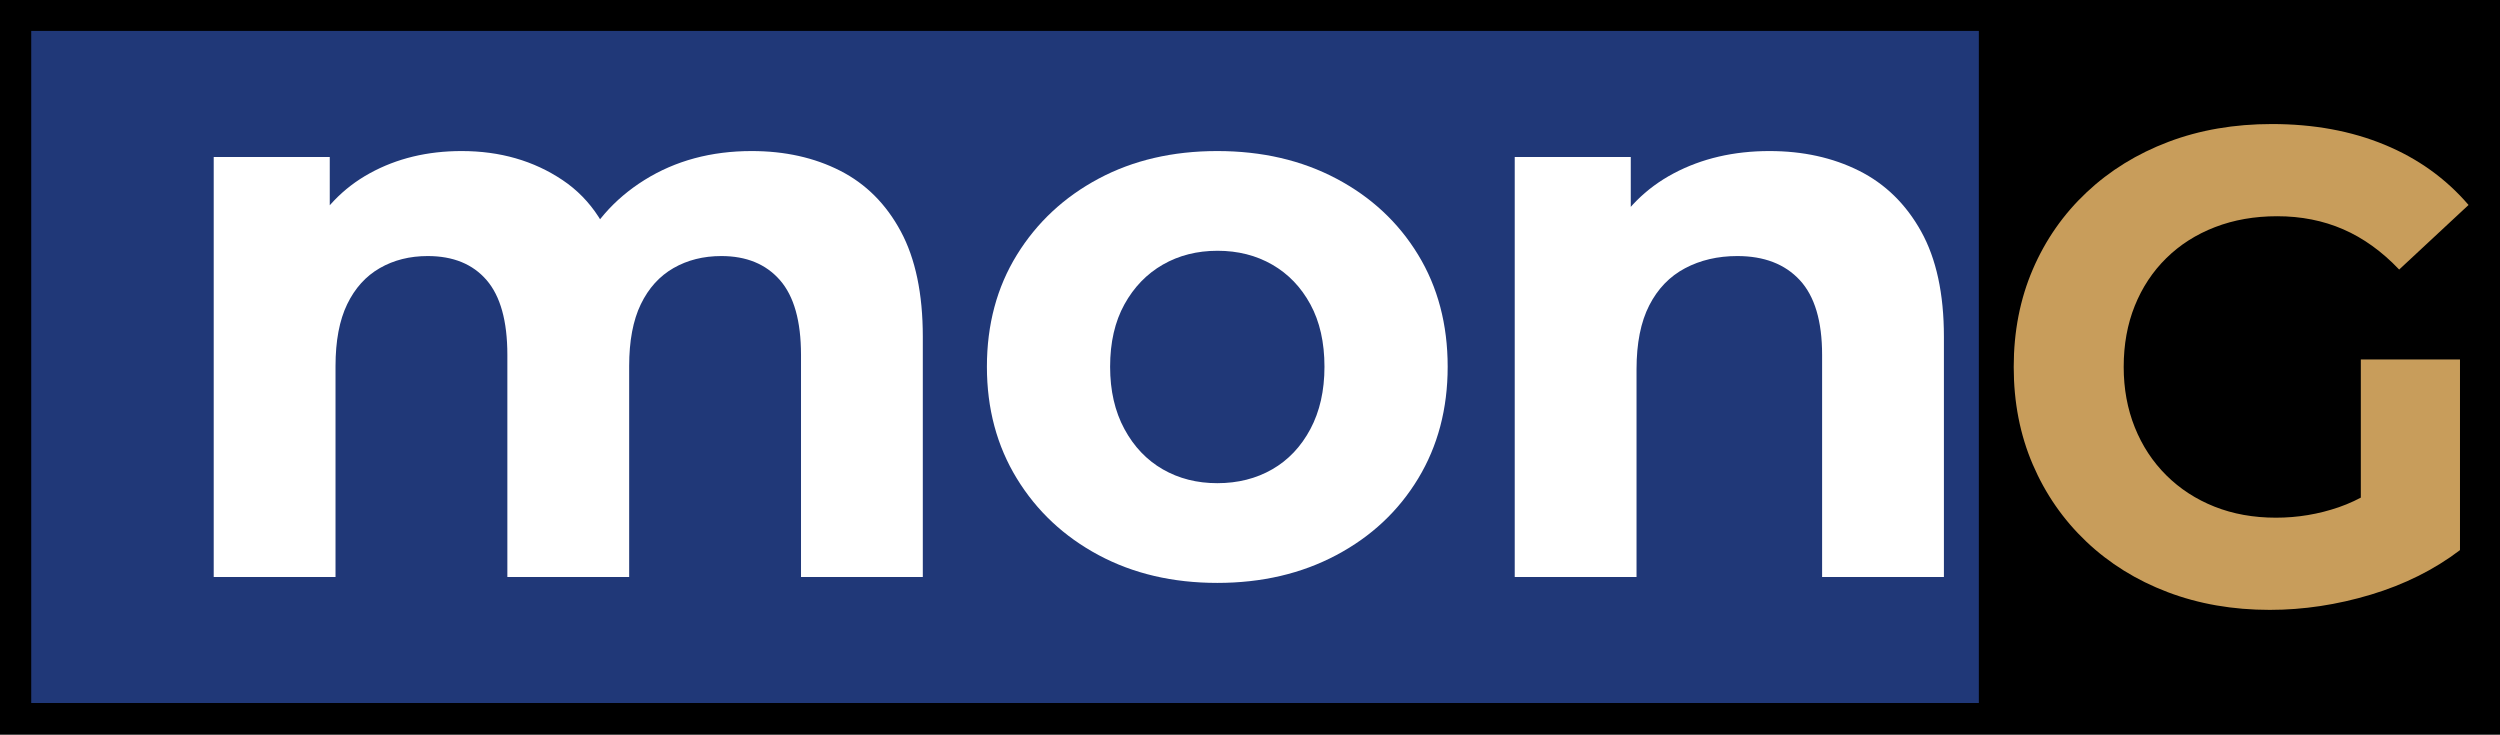
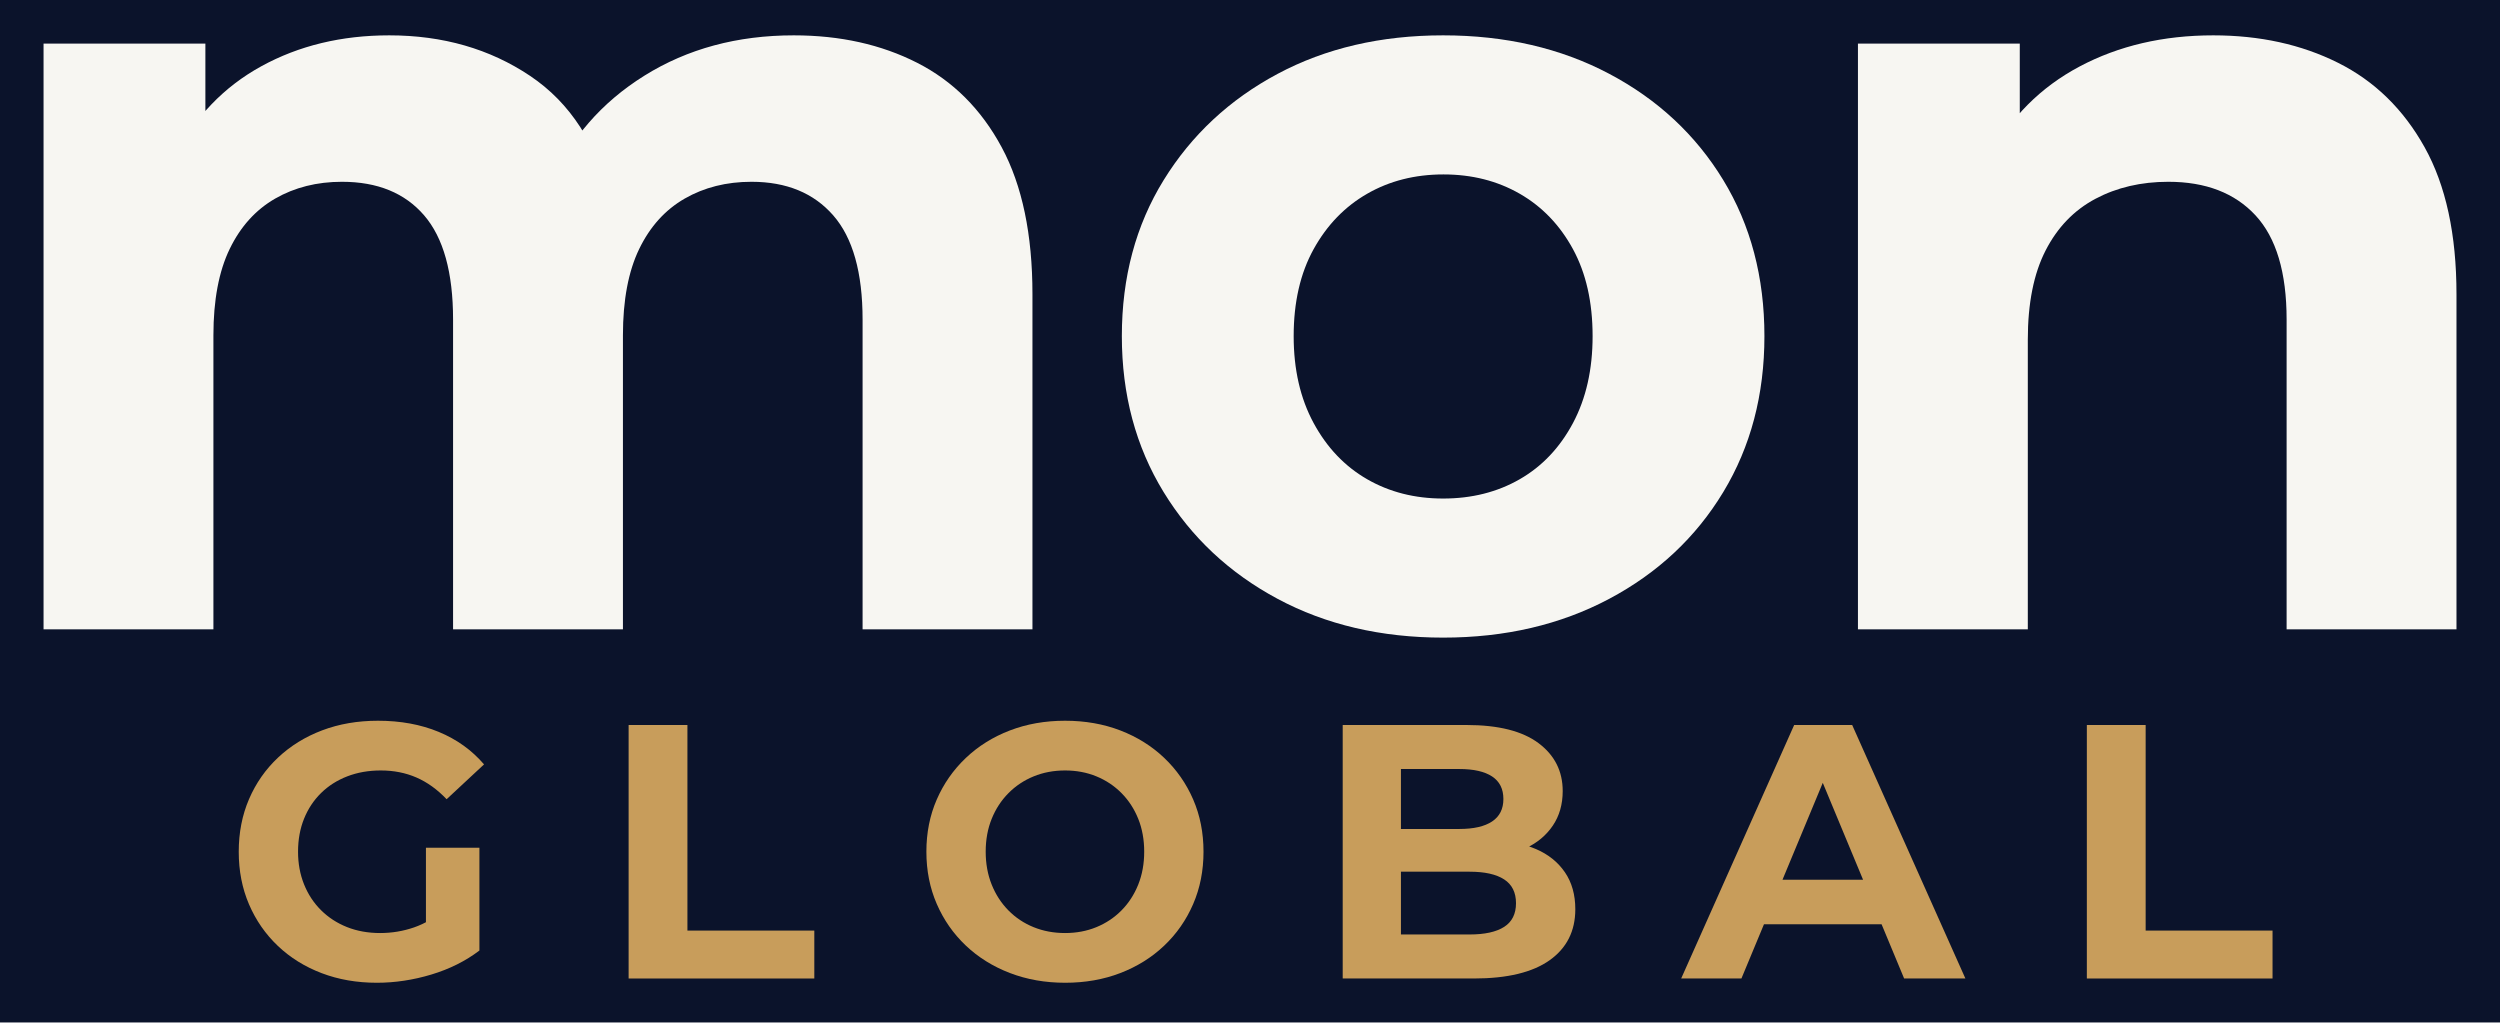
- <svg xmlns="http://www.w3.org/2000/svg" viewBox="0 0 3202 941" role="img" aria-label="monG — tailor made investments">
-   <rect width="3202" height="941" fill="#000000" />
-   <g transform="translate(40 739) scale(1 -1)">
-     <rect x="0" y="-161.4" width="2494.5" height="860.8" fill="#203878" />
-     <path transform="translate(161.40 0)" d="M72.326 0V537.949H220.952V391.207L192.64 434Q220.623 488.759 272.321 517.147Q324.02 545.535 389.83 545.535Q463.64 545.535 519.14 508.337Q574.64 471.139 593.037 393.759L537.915 408.983Q564.898 471.552 624.208 508.544Q683.518 545.535 761.329 545.535Q825.139 545.535 874.639 520.337Q924.139 495.139 952.337 442.647Q980.535 390.156 980.535 307.776V0H824.53V284.465Q824.53 349.343 797.574 380.196Q770.618 411.048 722.499 411.048Q688.017 411.048 661.156 395.618Q634.294 380.187 619.364 349.334Q604.433 318.482 604.433 270.017V0H448.428V284.465Q448.428 349.343 421.868 380.196Q395.309 411.048 346.397 411.048Q311.915 411.048 285.054 395.618Q258.192 380.187 243.262 349.334Q228.331 318.482 228.331 270.017V0Z" fill="#FFFFFF" />
-     <path transform="translate(1191.57 0)" d="M327.535 -7.586Q242.04 -7.586 175.537 28.009Q109.034 63.603 70.749 126.208Q32.465 188.813 32.465 269.275Q32.465 350.363 70.862 412.579Q109.26 474.795 175.518 510.165Q241.776 545.535 327.535 545.535Q413.294 545.535 480.086 510.204Q546.878 474.873 584.742 412.725Q622.606 350.577 622.606 269.268Q622.606 188.586 584.821 126.095Q547.037 63.603 480.02 28.009Q413.003 -7.586 327.535 -7.586ZM327.535 120.141Q367.017 120.141 397.878 137.874Q428.74 155.606 446.774 189.459Q464.808 223.312 464.808 269.249Q464.808 316.034 446.774 349.188Q428.74 382.343 397.878 400.075Q367.017 417.808 327.837 417.808Q288.657 417.808 257.796 400.075Q226.935 382.343 208.599 349.188Q190.263 316.034 190.263 269.249Q190.263 223.312 208.599 189.459Q226.935 155.606 257.753 137.874Q288.572 120.141 327.535 120.141Z" fill="#FFFFFF" />
-     <path transform="translate(1827.74 0)" d="M72.326 0V537.949H220.952V388.81L193.037 433.603Q222.02 488.363 275.916 516.949Q329.813 545.535 398.623 545.535Q462.83 545.535 513.226 520.337Q563.623 495.139 592.821 442.647Q622.02 390.156 622.02 307.776V0H466.014V284.465Q466.014 349.343 437.455 380.196Q408.895 411.048 357.38 411.048Q319.898 411.048 290.442 395.42Q260.986 379.791 244.658 347.946Q228.331 316.102 228.331 266.051V0Z" fill="#FFFFFF" />
-     <g transform="translate(2505.41 -32.00) scale(0.86)">
-       <path d="M420.603 -11.776Q338.017 -11.776 268.327 14.724Q198.637 41.224 147.344 89.922Q96.051 138.62 67.654 204.715Q39.258 270.81 39.258 350Q39.258 429.19 67.654 495.285Q96.051 561.38 147.844 610.078Q199.637 658.776 269.724 685.276Q339.81 711.776 423.793 711.776Q516.932 711.776 591.493 681.0Q666.054 650.224 716.64 591.258L613.309 495.065Q574.878 535.479 530.043 554.979Q485.207 574.479 431.569 574.479Q381.105 574.479 339.045 558.255Q296.986 542.031 266.538 512.092Q236.09 482.153 219.565 441.102Q203.039 400.051 203.039 350Q203.039 301.346 219.565 260.096Q236.09 218.847 266.538 188.606Q296.986 158.365 338.347 141.943Q379.708 125.521 429.776 125.521Q478.224 125.521 523.465 141.133Q568.706 156.745 612.309 193.969L703.881 77.224Q646.518 33.62 571.156 10.922Q495.793 -11.776 420.603 -11.776ZM703.881 77.224 556.204 98.173V361.156H703.881Z" fill="#C89D5B" />
+ <svg xmlns="http://www.w3.org/2000/svg" viewBox="0 0 2296 939" role="img" aria-label="mon GLOBAL">
+   <rect width="2296" height="939" fill="#0B132B" />
+   <g transform="translate(-32.33 578) scale(1 -1)">
+     <path transform="translate(0.00 0)" d="M72.326 0V537.949H220.952V391.207L192.64 434Q220.623 488.759 272.321 517.147Q324.02 545.535 389.83 545.535Q463.64 545.535 519.14 508.337Q574.64 471.139 593.037 393.759L537.915 408.983Q564.898 471.552 624.208 508.544Q683.518 545.535 761.329 545.535Q825.139 545.535 874.639 520.337Q924.139 495.139 952.337 442.647Q980.535 390.156 980.535 307.776V0H824.53V284.465Q824.53 349.343 797.574 380.196Q770.618 411.048 722.499 411.048Q688.017 411.048 661.156 395.618Q634.294 380.187 619.364 349.334Q604.433 318.482 604.433 270.017V0H448.428V284.465Q448.428 349.343 421.868 380.196Q395.309 411.048 346.397 411.048Q311.915 411.048 285.054 395.618Q258.192 380.187 243.262 349.334Q228.331 318.482 228.331 270.017V0Z" fill="#F7F6F2" />
+     <path transform="translate(1030.17 0)" d="M327.535 -7.586Q242.04 -7.586 175.537 28.009Q109.034 63.603 70.749 126.208Q32.465 188.813 32.465 269.275Q32.465 350.363 70.862 412.579Q109.26 474.795 175.518 510.165Q241.776 545.535 327.535 545.535Q413.294 545.535 480.086 510.204Q546.878 474.873 584.742 412.725Q622.606 350.577 622.606 269.268Q622.606 188.586 584.821 126.095Q547.037 63.603 480.02 28.009Q413.003 -7.586 327.535 -7.586ZM327.535 120.141Q367.017 120.141 397.878 137.874Q428.74 155.606 446.774 189.459Q464.808 223.312 464.808 269.249Q464.808 316.034 446.774 349.188Q428.74 382.343 397.878 400.075Q367.017 417.808 327.837 417.808Q288.657 417.808 257.796 400.075Q226.935 382.343 208.599 349.188Q190.263 316.034 190.263 269.249Q190.263 223.312 208.599 189.459Q226.935 155.606 257.753 137.874Q288.572 120.141 327.535 120.141Z" fill="#F7F6F2" />
+     <path transform="translate(1666.34 0)" d="M72.326 0V537.949H220.952V388.81L193.037 433.603Q222.02 488.363 275.916 516.949Q329.813 545.535 398.623 545.535Q462.83 545.535 513.226 520.337Q563.623 495.139 592.821 442.647Q622.02 390.156 622.02 307.776V0H466.014V284.465Q466.014 349.343 437.455 380.196Q408.895 411.048 357.38 411.048Q319.898 411.048 290.442 395.42Q260.986 379.791 244.658 347.946Q228.331 316.102 228.331 266.051V0Z" fill="#F7F6F2" />
+     <g transform="translate(238.53 -320.65) scale(0.33258)">
+       <path transform="translate(0.00 0)" d="M420.603 -11.776Q338.017 -11.776 268.327 14.724Q198.637 41.224 147.344 89.922Q96.051 138.62 67.654 204.715Q39.258 270.81 39.258 350Q39.258 429.19 67.654 495.285Q96.051 561.38 147.844 610.078Q199.637 658.776 269.724 685.276Q339.81 711.776 423.793 711.776Q516.932 711.776 591.493 681.0Q666.054 650.224 716.64 591.258L613.309 495.065Q574.878 535.479 530.043 554.979Q485.207 574.479 431.569 574.479Q381.105 574.479 339.045 558.255Q296.986 542.031 266.538 512.092Q236.09 482.153 219.565 441.102Q203.039 400.051 203.039 350Q203.039 301.346 219.565 260.096Q236.09 218.847 266.538 188.606Q296.986 158.365 338.347 141.943Q379.708 125.521 429.776 125.521Q478.224 125.521 523.465 141.133Q568.706 156.745 612.309 193.969L703.881 77.224Q646.518 33.62 571.156 10.922Q495.793 -11.776 420.603 -11.776ZM703.881 77.224 556.204 98.173V361.156H703.881Z" fill="#C89D5B" />
+       <path transform="translate(1032.95 0)" d="M82.946 0V700H245.331V132.314H595.725V0Z" fill="#C89D5B" />
+       <path transform="translate(1898.90 0)" d="M422.519 -11.776Q339.866 -11.776 269.648 15.224Q199.431 42.224 147.939 91.12Q96.448 140.017 67.853 205.953Q39.258 271.888 39.258 350.187Q39.258 428.486 67.854 494.149Q96.45 559.813 148.017 608.882Q199.584 657.95 269.565 684.863Q339.546 711.776 422.19 711.776Q505.173 711.776 574.811 684.971Q644.449 658.165 695.887 609.291Q747.326 560.416 775.922 494.544Q804.518 428.673 804.518 350.127Q804.518 271.581 775.923 205.497Q747.329 139.414 695.889 90.624Q644.449 41.835 574.811 15.029Q505.173 -11.776 422.519 -11.776ZM422.172 125.521Q469.068 125.521 508.776 141.835Q548.483 158.148 578.085 188.101Q607.686 218.054 624.211 259.183Q640.737 300.313 640.737 350.182Q640.737 400.051 624.279 440.947Q607.821 481.843 578.191 511.829Q548.561 541.815 508.832 558.147Q469.104 574.479 422.208 574.479Q375.312 574.479 335.425 558.127Q295.538 541.776 265.804 511.754Q236.07 481.732 219.555 440.789Q203.039 399.846 203.039 350.199Q203.039 300.552 219.527 259.423Q236.014 218.293 265.698 188.131Q295.382 157.969 335.329 141.745Q375.276 125.521 422.172 125.521Z" fill="#C89D5B" />
+       <path transform="translate(3004.85 0)" d="M82.946 0V700H424.966Q556.691 700 623.579 650.009Q690.467 600.017 690.467 517.603Q690.467 462.793 663.381 422.5Q636.294 382.207 589.044 360.017Q541.793 337.827 480.912 337.827L499.706 379.156Q566.017 379.156 616.768 357.363Q667.518 335.569 696.398 293.578Q725.277 251.586 725.277 191.19Q725.277 100.793 654.303 50.397Q583.329 0 444.966 0ZM243.745 121.555H433.414Q495.946 121.555 528.721 142.494Q561.496 163.433 561.496 207.932Q561.496 252.431 528.721 273.671Q495.946 294.912 433.414 294.912H231.969V412.898H405.034Q464.343 412.898 495.514 433.639Q526.686 454.38 526.686 495.671Q526.686 537.36 495.514 557.903Q464.343 578.445 405.034 578.445H243.745Z" fill="#C89D5B" />
+       <path transform="translate(4031.80 0)" d="M-9.346 0 302.688 700H462.883L775.521 0H606.343L349.569 617.567H413.813L157.039 0ZM147.312 149.757 189.813 272.691H550.431L593.535 149.757Z" fill="#C89D5B" />
+       <path transform="translate(5059.75 0)" d="M82.946 0V700H245.331V132.314H595.725V0Z" fill="#C89D5B" />
    </g>
  </g>
</svg>
